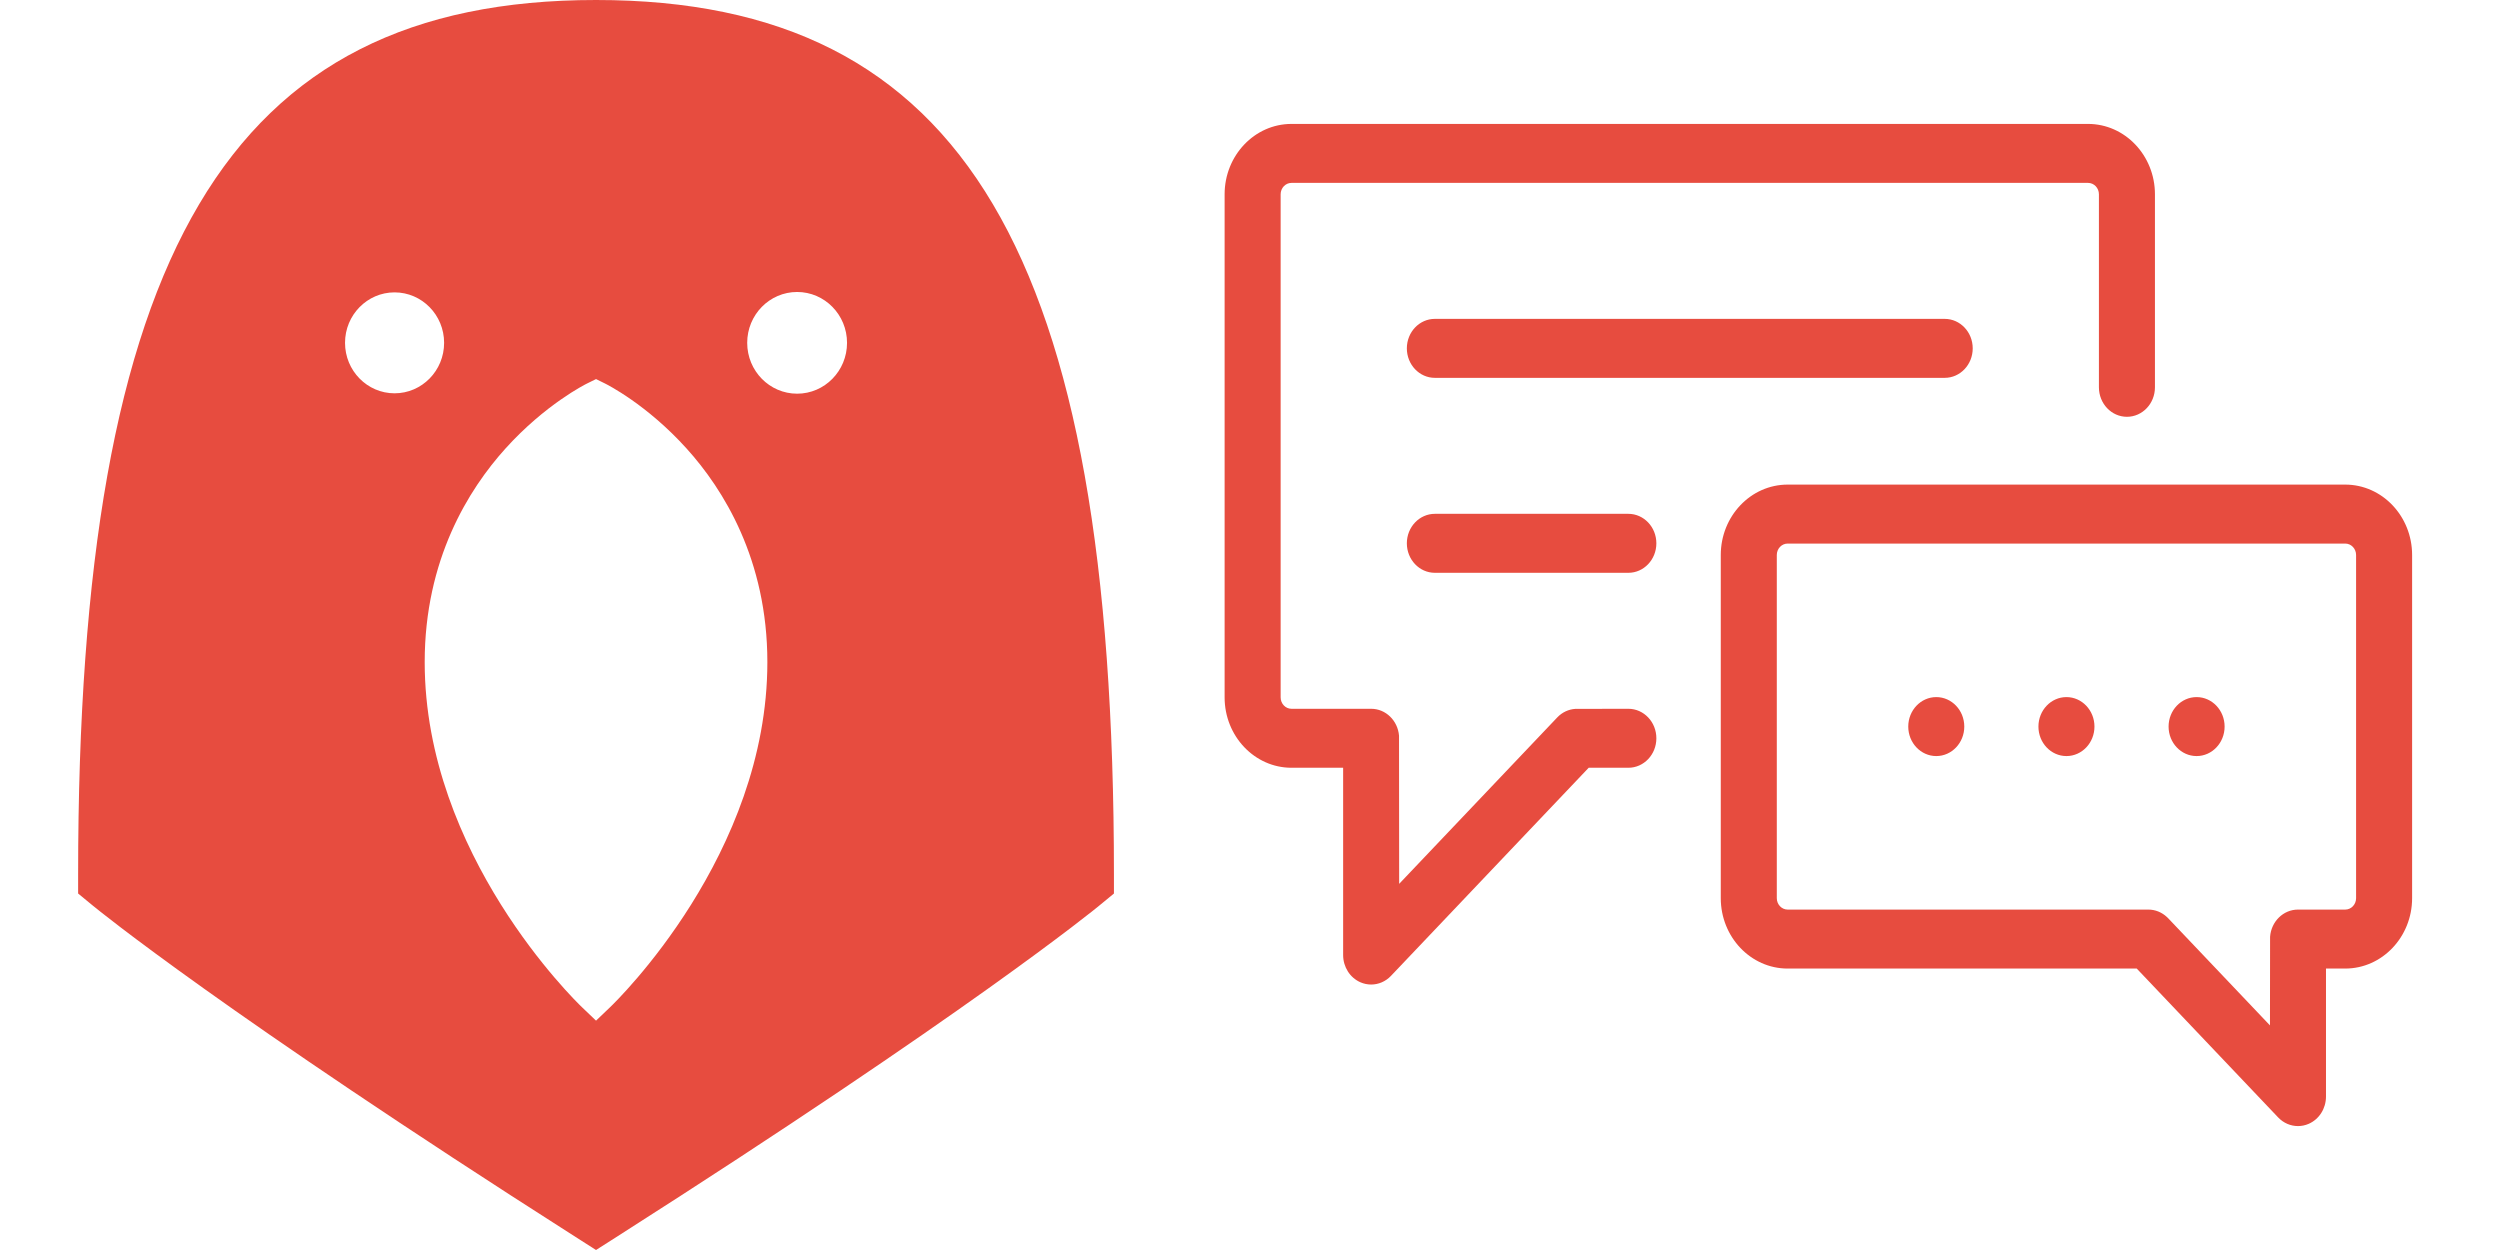
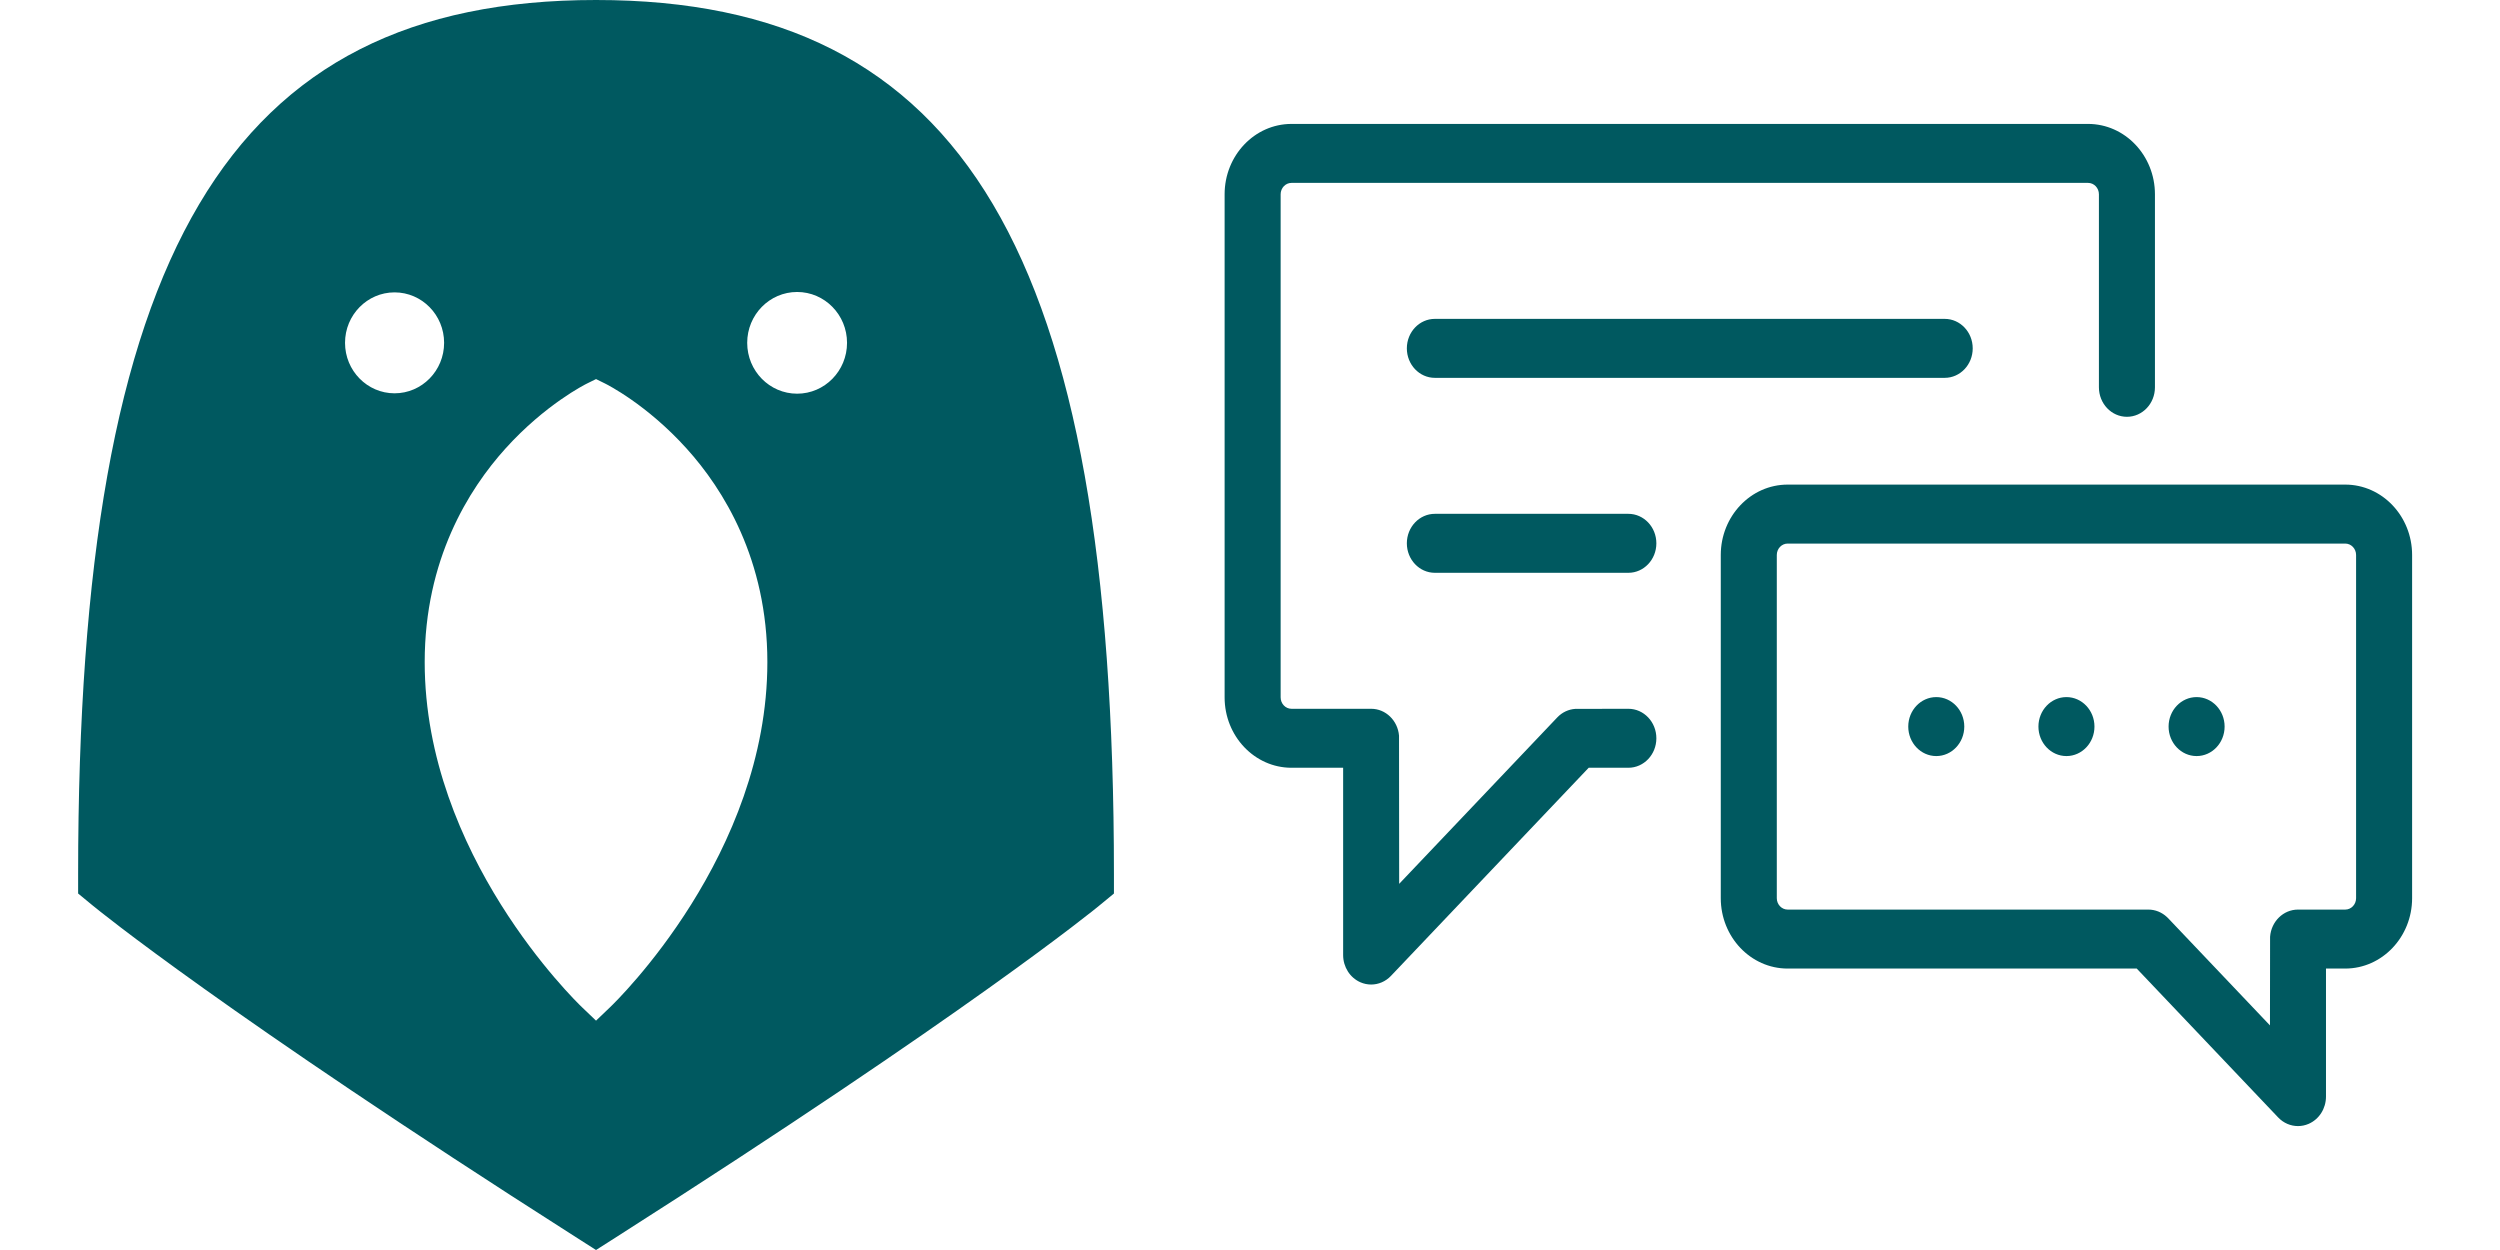
<svg xmlns="http://www.w3.org/2000/svg" version="1.1" id="Layer_1" x="0px" y="0px" viewBox="0 0 512.001 256" xml:space="preserve" width="512.001" height="256">
  <defs id="defs41" />
-   <g id="g6" style="fill:#e74c3f;fill-opacity:1" transform="matrix(0.5,0,0,0.5,-5.933,-2.5e-4)">
-     <g id="g4" style="fill:#e74c3f;fill-opacity:1">
-       <path d="M 256.001,0 C 105.327,0 43.866,103.75 43.866,358.104 v 7.883 l 6.087,5.008 c 2.121,1.745 53.599,43.797 197.072,135.282 l 8.975,5.724 8.975,-5.724 C 408.448,414.792 459.927,372.741 462.047,370.995 l 6.088,-5.008 v -7.883 C 468.137,103.75 406.677,0 256.001,0 Z m -102.81,140.426 c 0,-11.42 9.102,-20.67 20.286,-20.67 11.199,0 20.298,9.249 20.298,20.67 0,11.419 -9.1,20.676 -20.298,20.676 -11.184,0 -20.286,-9.257 -20.286,-20.676 z m 108.58,272.118 -5.77,5.518 -5.77,-5.518 c -2.63,-2.515 -64.409,-62.511 -64.409,-141.335 0,-41.996 17.98,-70.745 33.064,-87.469 16.343,-18.117 32.735,-26.311 33.425,-26.65 l 3.69,-1.819 3.69,1.819 c 0.689,0.341 17.082,8.533 33.424,26.65 15.084,16.722 33.064,45.472 33.064,87.469 0.001,78.823 -61.778,138.819 -64.408,141.335 z m 76.602,-251.288 c -11.292,0 -20.453,-9.326 -20.453,-20.83 0,-11.504 9.16,-20.83 20.453,-20.83 11.279,0 20.439,9.326 20.439,20.83 0,11.504 -9.161,20.83 -20.439,20.83 z" id="path2" style="fill:#e74c3f;fill-opacity:1" />
+   <g id="g6" style="fill:#005960;fill-opacity:1" transform="matrix(0.5,0,0,0.5,-5.933,-2.5e-4)">
+     <g id="g4" style="fill:#005960;fill-opacity:1">
+       <path d="M 256.001,0 C 105.327,0 43.866,103.75 43.866,358.104 v 7.883 l 6.087,5.008 c 2.121,1.745 53.599,43.797 197.072,135.282 l 8.975,5.724 8.975,-5.724 C 408.448,414.792 459.927,372.741 462.047,370.995 l 6.088,-5.008 v -7.883 C 468.137,103.75 406.677,0 256.001,0 Z m -102.81,140.426 c 0,-11.42 9.102,-20.67 20.286,-20.67 11.199,0 20.298,9.249 20.298,20.67 0,11.419 -9.1,20.676 -20.298,20.676 -11.184,0 -20.286,-9.257 -20.286,-20.676 z m 108.58,272.118 -5.77,5.518 -5.77,-5.518 c -2.63,-2.515 -64.409,-62.511 -64.409,-141.335 0,-41.996 17.98,-70.745 33.064,-87.469 16.343,-18.117 32.735,-26.311 33.425,-26.65 l 3.69,-1.819 3.69,1.819 c 0.689,0.341 17.082,8.533 33.424,26.65 15.084,16.722 33.064,45.472 33.064,87.469 0.001,78.823 -61.778,138.819 -64.408,141.335 z m 76.602,-251.288 c -11.292,0 -20.453,-9.326 -20.453,-20.83 0,-11.504 9.16,-20.83 20.453,-20.83 11.279,0 20.439,9.326 20.439,20.83 0,11.504 -9.161,20.83 -20.439,20.83 z" id="path2" style="fill:#005960;fill-opacity:1" />
    </g>
  </g>
  <g id="g8" transform="translate(0,-256.001)" />
  <g id="g10" transform="translate(0,-256.001)" />
  <g id="g12" transform="translate(0,-256.001)" />
  <g id="g14" transform="translate(0,-256.001)" />
  <g id="g16" transform="translate(0,-256.001)" />
  <g id="g18" transform="translate(0,-256.001)" />
  <g id="g20" transform="translate(0,-256.001)" />
  <g id="g22" transform="translate(0,-256.001)" />
  <g id="g24" transform="translate(0,-256.001)" />
  <g id="g26" transform="translate(0,-256.001)" />
  <g id="g28" transform="translate(0,-256.001)" />
  <g id="g30" transform="translate(0,-256.001)" />
  <g id="g32" transform="translate(0,-256.001)" />
  <g id="g34" transform="translate(0,-256.001)" />
  <g id="g36" transform="translate(0,-256.001)" />
-   <g id="g4593" transform="matrix(0.475,0,0,0.5,250.8014,0)" style="fill:#e74c3f;fill-opacity:1">
-     <g id="g6-1" style="fill:#e74c3f;fill-opacity:1">
-       <g id="g4-9" style="fill:#e74c3f;fill-opacity:1">
-         <path id="path2-5" d="M 372.29,50.758 H 28.831 C 12.933,50.758 0,63.691 0,79.588 v 206.056 c 0,15.897 12.933,28.831 28.831,28.831 h 22.271 v 76.71 c 0,4.884 2.942,9.289 7.456,11.159 1.494,0.62 3.064,0.92 4.62,0.92 3.144,0 6.232,-1.228 8.543,-3.538 l 85.251,-85.25 h 17.104 c 6.671,0 12.078,-5.407 12.078,-12.078 0,-6.672 -5.409,-12.079 -12.078,-12.079 0,0 -22.69,0.016 -22.927,0.04 -2.812,0.191 -5.572,1.349 -7.722,3.498 l -68.169,68.169 c 0,0 -0.021,-60.392 -0.06,-60.705 -0.545,-6.166 -5.717,-11.002 -12.024,-11.002 H 28.831 c -2.578,0 -4.674,-2.097 -4.674,-4.674 V 79.588 c 0,-2.578 2.097,-4.674 4.674,-4.674 H 372.29 c 2.578,0 4.674,2.097 4.674,4.674 v 79.055 c 0,6.671 5.409,12.078 12.078,12.078 6.669,0 12.078,-5.407 12.078,-12.078 V 79.588 c 0,-15.897 -12.933,-28.83 -28.83,-28.83 z" style="fill:#e74c3f;fill-opacity:1" />
+   <g id="g4593" transform="matrix(0.475,0,0,0.5,250.8014,0)" style="fill:#005960;fill-opacity:1">
+     <g id="g6-1" style="fill:#005960;fill-opacity:1">
+       <g id="g4-9" style="fill:#005960;fill-opacity:1">
+         <path id="path2-5" d="M 372.29,50.758 H 28.831 C 12.933,50.758 0,63.691 0,79.588 v 206.056 c 0,15.897 12.933,28.831 28.831,28.831 h 22.271 v 76.71 c 0,4.884 2.942,9.289 7.456,11.159 1.494,0.62 3.064,0.92 4.62,0.92 3.144,0 6.232,-1.228 8.543,-3.538 l 85.251,-85.25 h 17.104 c 6.671,0 12.078,-5.407 12.078,-12.078 0,-6.672 -5.409,-12.079 -12.078,-12.079 0,0 -22.69,0.016 -22.927,0.04 -2.812,0.191 -5.572,1.349 -7.722,3.498 l -68.169,68.169 c 0,0 -0.021,-60.392 -0.06,-60.705 -0.545,-6.166 -5.717,-11.002 -12.024,-11.002 H 28.831 c -2.578,0 -4.674,-2.097 -4.674,-4.674 V 79.588 c 0,-2.578 2.097,-4.674 4.674,-4.674 H 372.29 c 2.578,0 4.674,2.097 4.674,4.674 v 79.055 c 0,6.671 5.409,12.078 12.078,12.078 6.669,0 12.078,-5.407 12.078,-12.078 V 79.588 c 0,-15.897 -12.933,-28.83 -28.83,-28.83 z" style="fill:#005960;fill-opacity:1" />
      </g>
    </g>
-     <g id="g12-6" style="fill:#e74c3f;fill-opacity:1">
-       <g id="g10-8" style="fill:#e74c3f;fill-opacity:1">
-         <path id="path8" d="M 483.169,198.492 H 242.754 c -15.897,0 -28.831,12.933 -28.831,28.831 v 140.57 c 0,15.897 12.933,28.831 28.831,28.831 h 150.514 l 60.98,60.98 c 2.311,2.311 5.4,3.538 8.543,3.538 1.556,0 3.126,-0.301 4.62,-0.92 4.512,-1.87 7.456,-6.273 7.456,-11.159 v -52.44 h 8.301 c 15.897,0 28.831,-12.933 28.831,-28.831 v -140.57 c 10e-4,-15.897 -12.932,-28.83 -28.83,-28.83 z m 4.675,169.401 c 0,2.577 -2.097,4.674 -4.674,4.674 h -20.376 c -6.356,0 -11.554,4.912 -12.031,11.147 -0.031,0.264 -0.051,36.29 -0.051,36.29 l -43.854,-43.855 c -0.046,-0.046 -0.094,-0.089 -0.14,-0.135 -0.172,-0.168 -0.335,-0.314 -0.489,-0.445 -2.126,-1.864 -4.903,-3.003 -7.951,-3.003 H 242.754 c -2.578,0 -4.674,-2.097 -4.674,-4.674 v -140.57 c 0,-2.578 2.097,-4.674 4.674,-4.674 H 483.17 c 2.577,0 4.674,2.097 4.674,4.674 z" style="fill:#e74c3f;fill-opacity:1" />
+     <g id="g12-6" style="fill:#005960;fill-opacity:1">
+       <g id="g10-8" style="fill:#005960;fill-opacity:1">
+         <path id="path8" d="M 483.169,198.492 H 242.754 c -15.897,0 -28.831,12.933 -28.831,28.831 v 140.57 c 0,15.897 12.933,28.831 28.831,28.831 h 150.514 l 60.98,60.98 c 2.311,2.311 5.4,3.538 8.543,3.538 1.556,0 3.126,-0.301 4.62,-0.92 4.512,-1.87 7.456,-6.273 7.456,-11.159 v -52.44 h 8.301 c 15.897,0 28.831,-12.933 28.831,-28.831 v -140.57 c 10e-4,-15.897 -12.932,-28.83 -28.83,-28.83 z m 4.675,169.401 c 0,2.577 -2.097,4.674 -4.674,4.674 h -20.376 c -6.356,0 -11.554,4.912 -12.031,11.147 -0.031,0.264 -0.051,36.29 -0.051,36.29 l -43.854,-43.855 c -0.046,-0.046 -0.094,-0.089 -0.14,-0.135 -0.172,-0.168 -0.335,-0.314 -0.489,-0.445 -2.126,-1.864 -4.903,-3.003 -7.951,-3.003 H 242.754 c -2.578,0 -4.674,-2.097 -4.674,-4.674 v -140.57 c 0,-2.578 2.097,-4.674 4.674,-4.674 H 483.17 c 2.577,0 4.674,2.097 4.674,4.674 z" style="fill:#005960;fill-opacity:1" />
      </g>
    </g>
-     <g id="g18-7" style="fill:#e74c3f;fill-opacity:1">
-       <g id="g16-3" style="fill:#e74c3f;fill-opacity:1">
-         <path id="path14" d="m 362.964,285.53 c -6.667,0 -12.078,5.411 -12.078,12.078 0,6.667 5.411,12.078 12.078,12.078 6.668,0 12.078,-5.411 12.078,-12.078 0,-6.667 -5.411,-12.078 -12.078,-12.078 z" style="fill:#e74c3f;fill-opacity:1" />
+     <g id="g18-7" style="fill:#005960;fill-opacity:1">
+       <g id="g16-3" style="fill:#005960;fill-opacity:1">
+         <path id="path14" d="m 362.964,285.53 c -6.667,0 -12.078,5.411 -12.078,12.078 0,6.667 5.411,12.078 12.078,12.078 6.668,0 12.078,-5.411 12.078,-12.078 0,-6.667 -5.411,-12.078 -12.078,-12.078 z" style="fill:#005960;fill-opacity:1" />
      </g>
    </g>
-     <g id="g24-6" style="fill:#e74c3f;fill-opacity:1">
-       <g id="g22-2" style="fill:#e74c3f;fill-opacity:1">
-         <path id="path20" d="m 310.472,130.611 c 0,0 -219.822,0 -219.822,0 -6.67,0 -12.078,5.407 -12.078,12.078 0,6.671 5.409,12.078 12.078,12.078 h 219.822 c 6.67,0 12.078,-5.407 12.078,-12.078 0,-6.671 -5.408,-12.078 -12.078,-12.078 z" style="fill:#e74c3f;fill-opacity:1" />
+     <g id="g24-6" style="fill:#005960;fill-opacity:1">
+       <g id="g22-2" style="fill:#005960;fill-opacity:1">
+         <path id="path20" d="m 310.472,130.611 c 0,0 -219.822,0 -219.822,0 -6.67,0 -12.078,5.407 -12.078,12.078 0,6.671 5.409,12.078 12.078,12.078 h 219.822 c 6.67,0 12.078,-5.407 12.078,-12.078 0,-6.671 -5.408,-12.078 -12.078,-12.078 z" style="fill:#005960;fill-opacity:1" />
      </g>
    </g>
-     <g id="g30-4" style="fill:#e74c3f;fill-opacity:1">
-       <g id="g28-4" style="fill:#e74c3f;fill-opacity:1">
-         <path id="path26" d="M 174.075,210.465 H 90.65 c -6.67,0 -12.078,5.407 -12.078,12.078 0,6.671 5.409,12.078 12.078,12.078 h 83.425 c 6.671,0 12.078,-5.407 12.078,-12.078 0,-6.671 -5.408,-12.078 -12.078,-12.078 z" style="fill:#e74c3f;fill-opacity:1" />
+     <g id="g30-4" style="fill:#005960;fill-opacity:1">
+       <g id="g28-4" style="fill:#005960;fill-opacity:1">
+         <path id="path26" d="M 174.075,210.465 H 90.65 c -6.67,0 -12.078,5.407 -12.078,12.078 0,6.671 5.409,12.078 12.078,12.078 h 83.425 c 6.671,0 12.078,-5.407 12.078,-12.078 0,-6.671 -5.408,-12.078 -12.078,-12.078 z" style="fill:#005960;fill-opacity:1" />
      </g>
    </g>
-     <g id="g36-5" style="fill:#e74c3f;fill-opacity:1">
-       <g id="g34-8" style="fill:#e74c3f;fill-opacity:1">
-         <path id="path32" d="m 306.837,285.53 c -6.666,0 -12.078,5.411 -12.078,12.078 0,6.667 5.412,12.078 12.078,12.078 6.668,0 12.078,-5.411 12.078,-12.078 0,-6.667 -5.41,-12.078 -12.078,-12.078 z" style="fill:#e74c3f;fill-opacity:1" />
+     <g id="g36-5" style="fill:#005960;fill-opacity:1">
+       <g id="g34-8" style="fill:#005960;fill-opacity:1">
+         <path id="path32" d="m 306.837,285.53 c -6.666,0 -12.078,5.411 -12.078,12.078 0,6.667 5.412,12.078 12.078,12.078 6.668,0 12.078,-5.411 12.078,-12.078 0,-6.667 -5.41,-12.078 -12.078,-12.078 z" style="fill:#005960;fill-opacity:1" />
      </g>
    </g>
-     <g id="g42" style="fill:#e74c3f;fill-opacity:1">
-       <g id="g40" style="fill:#e74c3f;fill-opacity:1">
-         <path id="path38" d="m 419.079,285.53 c -6.667,0 -12.078,5.411 -12.078,12.078 0,6.667 5.411,12.078 12.078,12.078 6.668,0 12.078,-5.411 12.078,-12.078 0,-6.667 -5.411,-12.078 -12.078,-12.078 z" style="fill:#e74c3f;fill-opacity:1" />
+     <g id="g42" style="fill:#005960;fill-opacity:1">
+       <g id="g40" style="fill:#005960;fill-opacity:1">
+         <path id="path38" d="m 419.079,285.53 c -6.667,0 -12.078,5.411 -12.078,12.078 0,6.667 5.411,12.078 12.078,12.078 6.668,0 12.078,-5.411 12.078,-12.078 0,-6.667 -5.411,-12.078 -12.078,-12.078 z" style="fill:#005960;fill-opacity:1" />
      </g>
    </g>
-     <g id="g44" style="fill:#e74c3f;fill-opacity:1" />
-     <g id="g46" style="fill:#e74c3f;fill-opacity:1" />
-     <g id="g48" style="fill:#e74c3f;fill-opacity:1" />
-     <g id="g50" style="fill:#e74c3f;fill-opacity:1" />
-     <g id="g52" style="fill:#e74c3f;fill-opacity:1" />
-     <g id="g54" style="fill:#e74c3f;fill-opacity:1" />
-     <g id="g56" style="fill:#e74c3f;fill-opacity:1" />
-     <g id="g58" style="fill:#e74c3f;fill-opacity:1" />
-     <g id="g60" style="fill:#e74c3f;fill-opacity:1" />
-     <g id="g62" style="fill:#e74c3f;fill-opacity:1" />
-     <g id="g64" style="fill:#e74c3f;fill-opacity:1" />
-     <g id="g66" style="fill:#e74c3f;fill-opacity:1" />
-     <g id="g68" style="fill:#e74c3f;fill-opacity:1" />
-     <g id="g70" style="fill:#e74c3f;fill-opacity:1" />
-     <g id="g72" style="fill:#e74c3f;fill-opacity:1" />
+     <g id="g44" style="fill:#005960;fill-opacity:1" />
+     <g id="g46" style="fill:#005960;fill-opacity:1" />
+     <g id="g48" style="fill:#005960;fill-opacity:1" />
+     <g id="g50" style="fill:#005960;fill-opacity:1" />
+     <g id="g52" style="fill:#005960;fill-opacity:1" />
+     <g id="g54" style="fill:#005960;fill-opacity:1" />
+     <g id="g56" style="fill:#005960;fill-opacity:1" />
+     <g id="g58" style="fill:#005960;fill-opacity:1" />
+     <g id="g60" style="fill:#005960;fill-opacity:1" />
+     <g id="g62" style="fill:#005960;fill-opacity:1" />
+     <g id="g64" style="fill:#005960;fill-opacity:1" />
+     <g id="g66" style="fill:#005960;fill-opacity:1" />
+     <g id="g68" style="fill:#005960;fill-opacity:1" />
+     <g id="g70" style="fill:#005960;fill-opacity:1" />
+     <g id="g72" style="fill:#005960;fill-opacity:1" />
  </g>
</svg>
